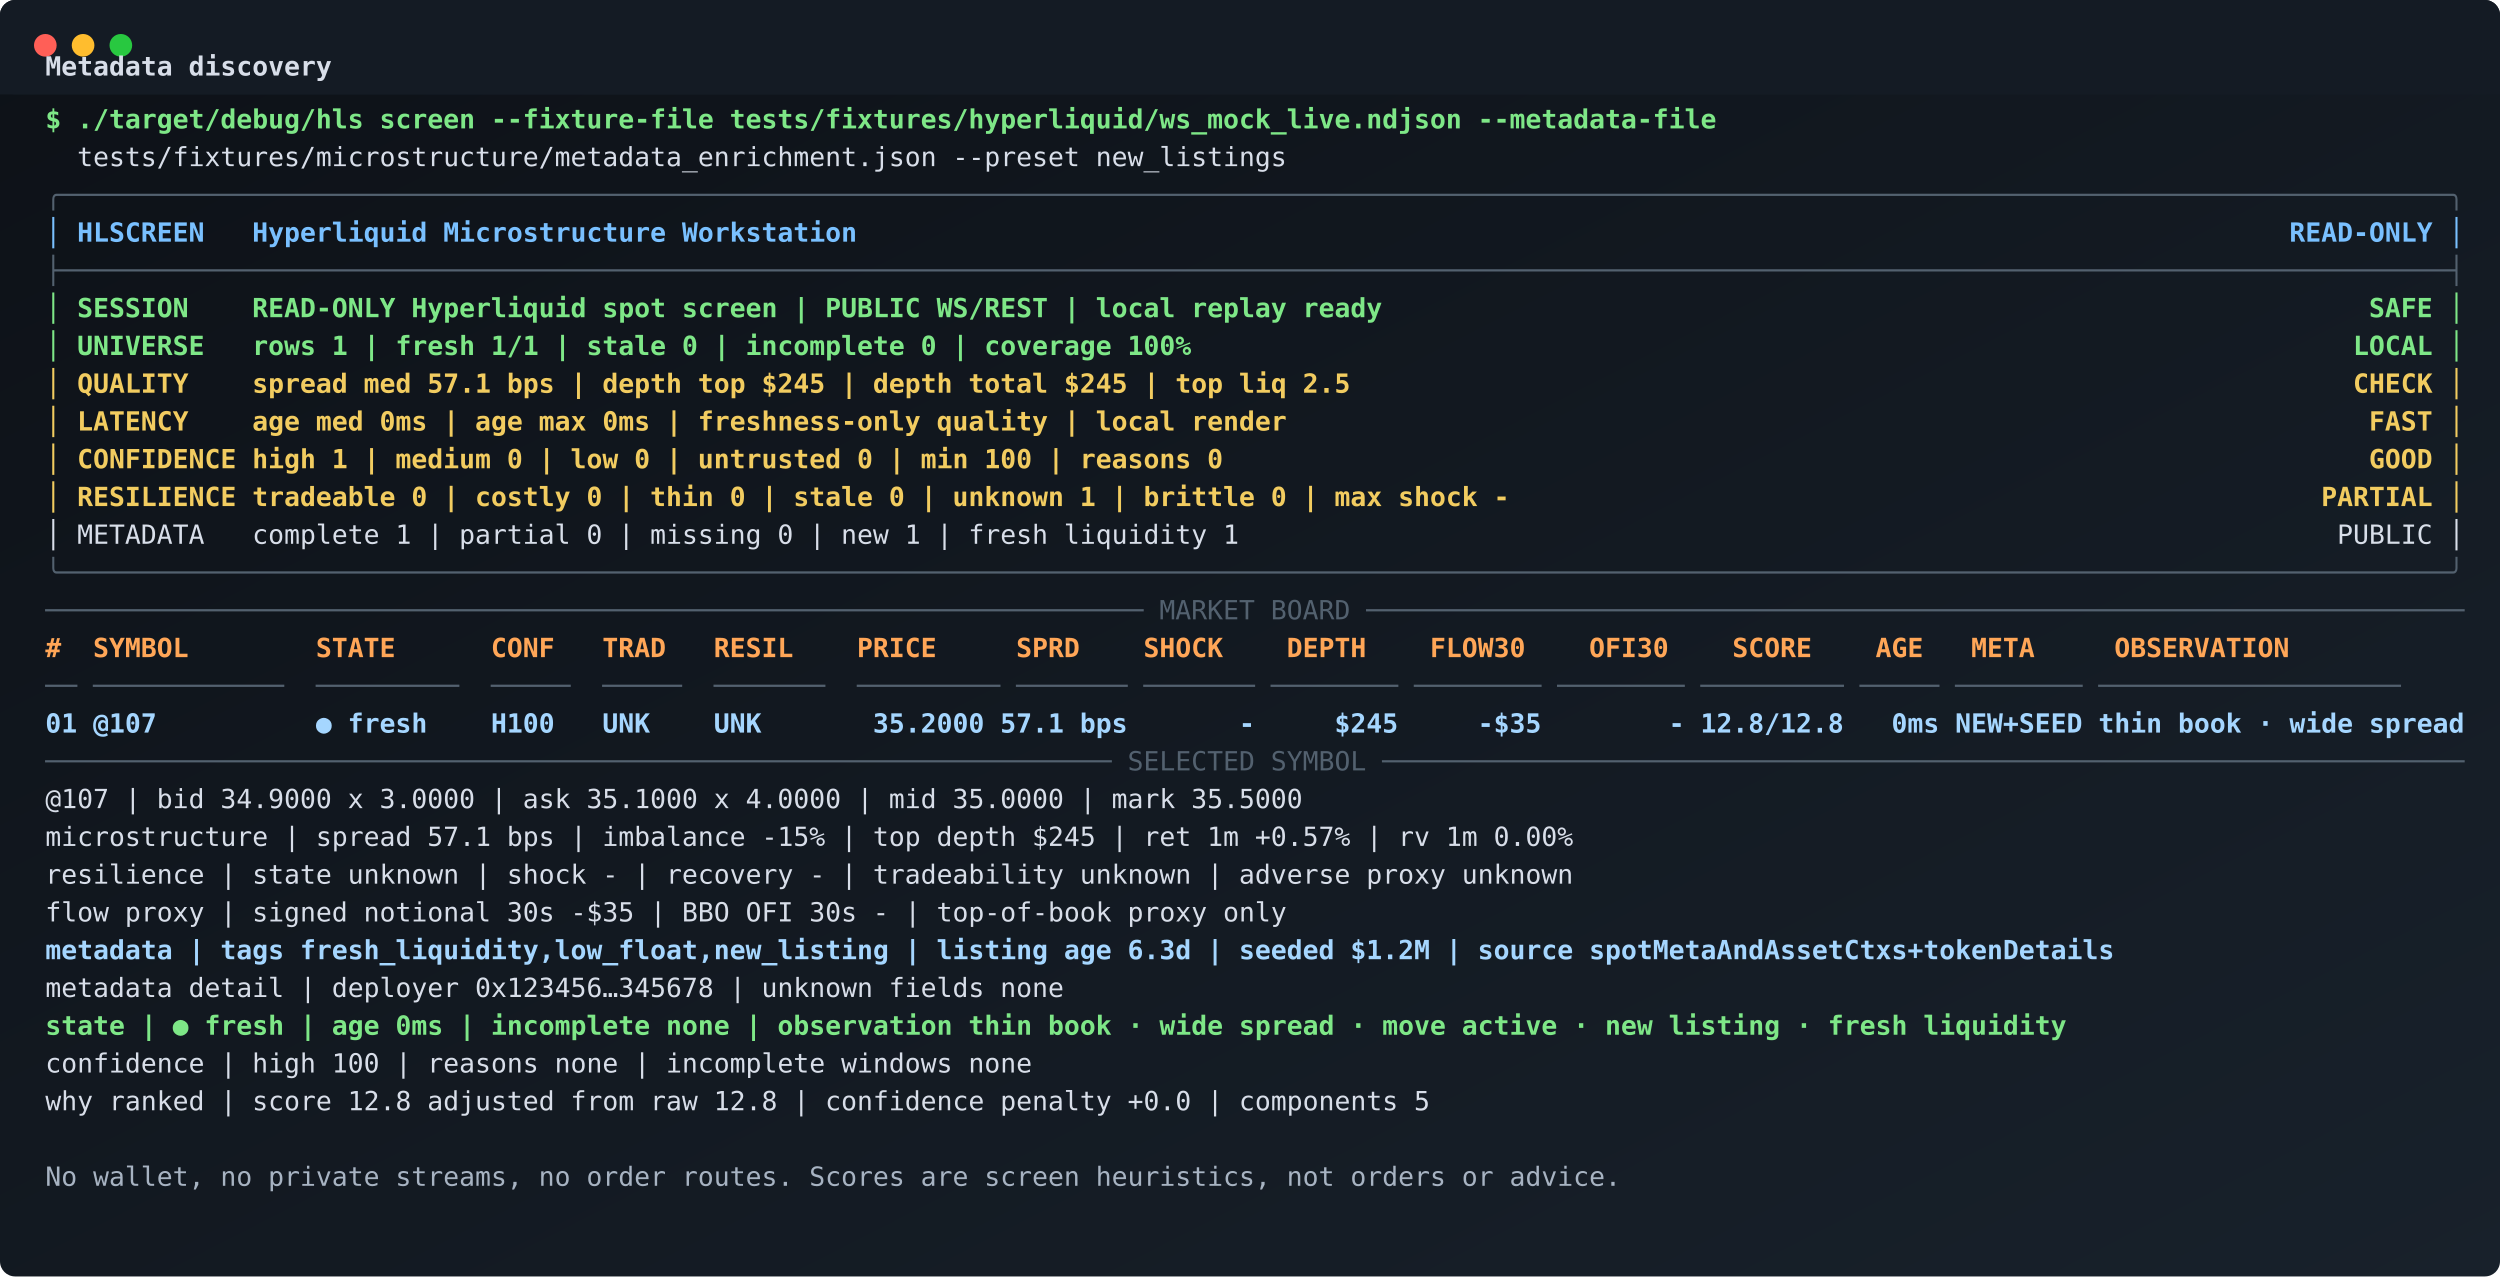
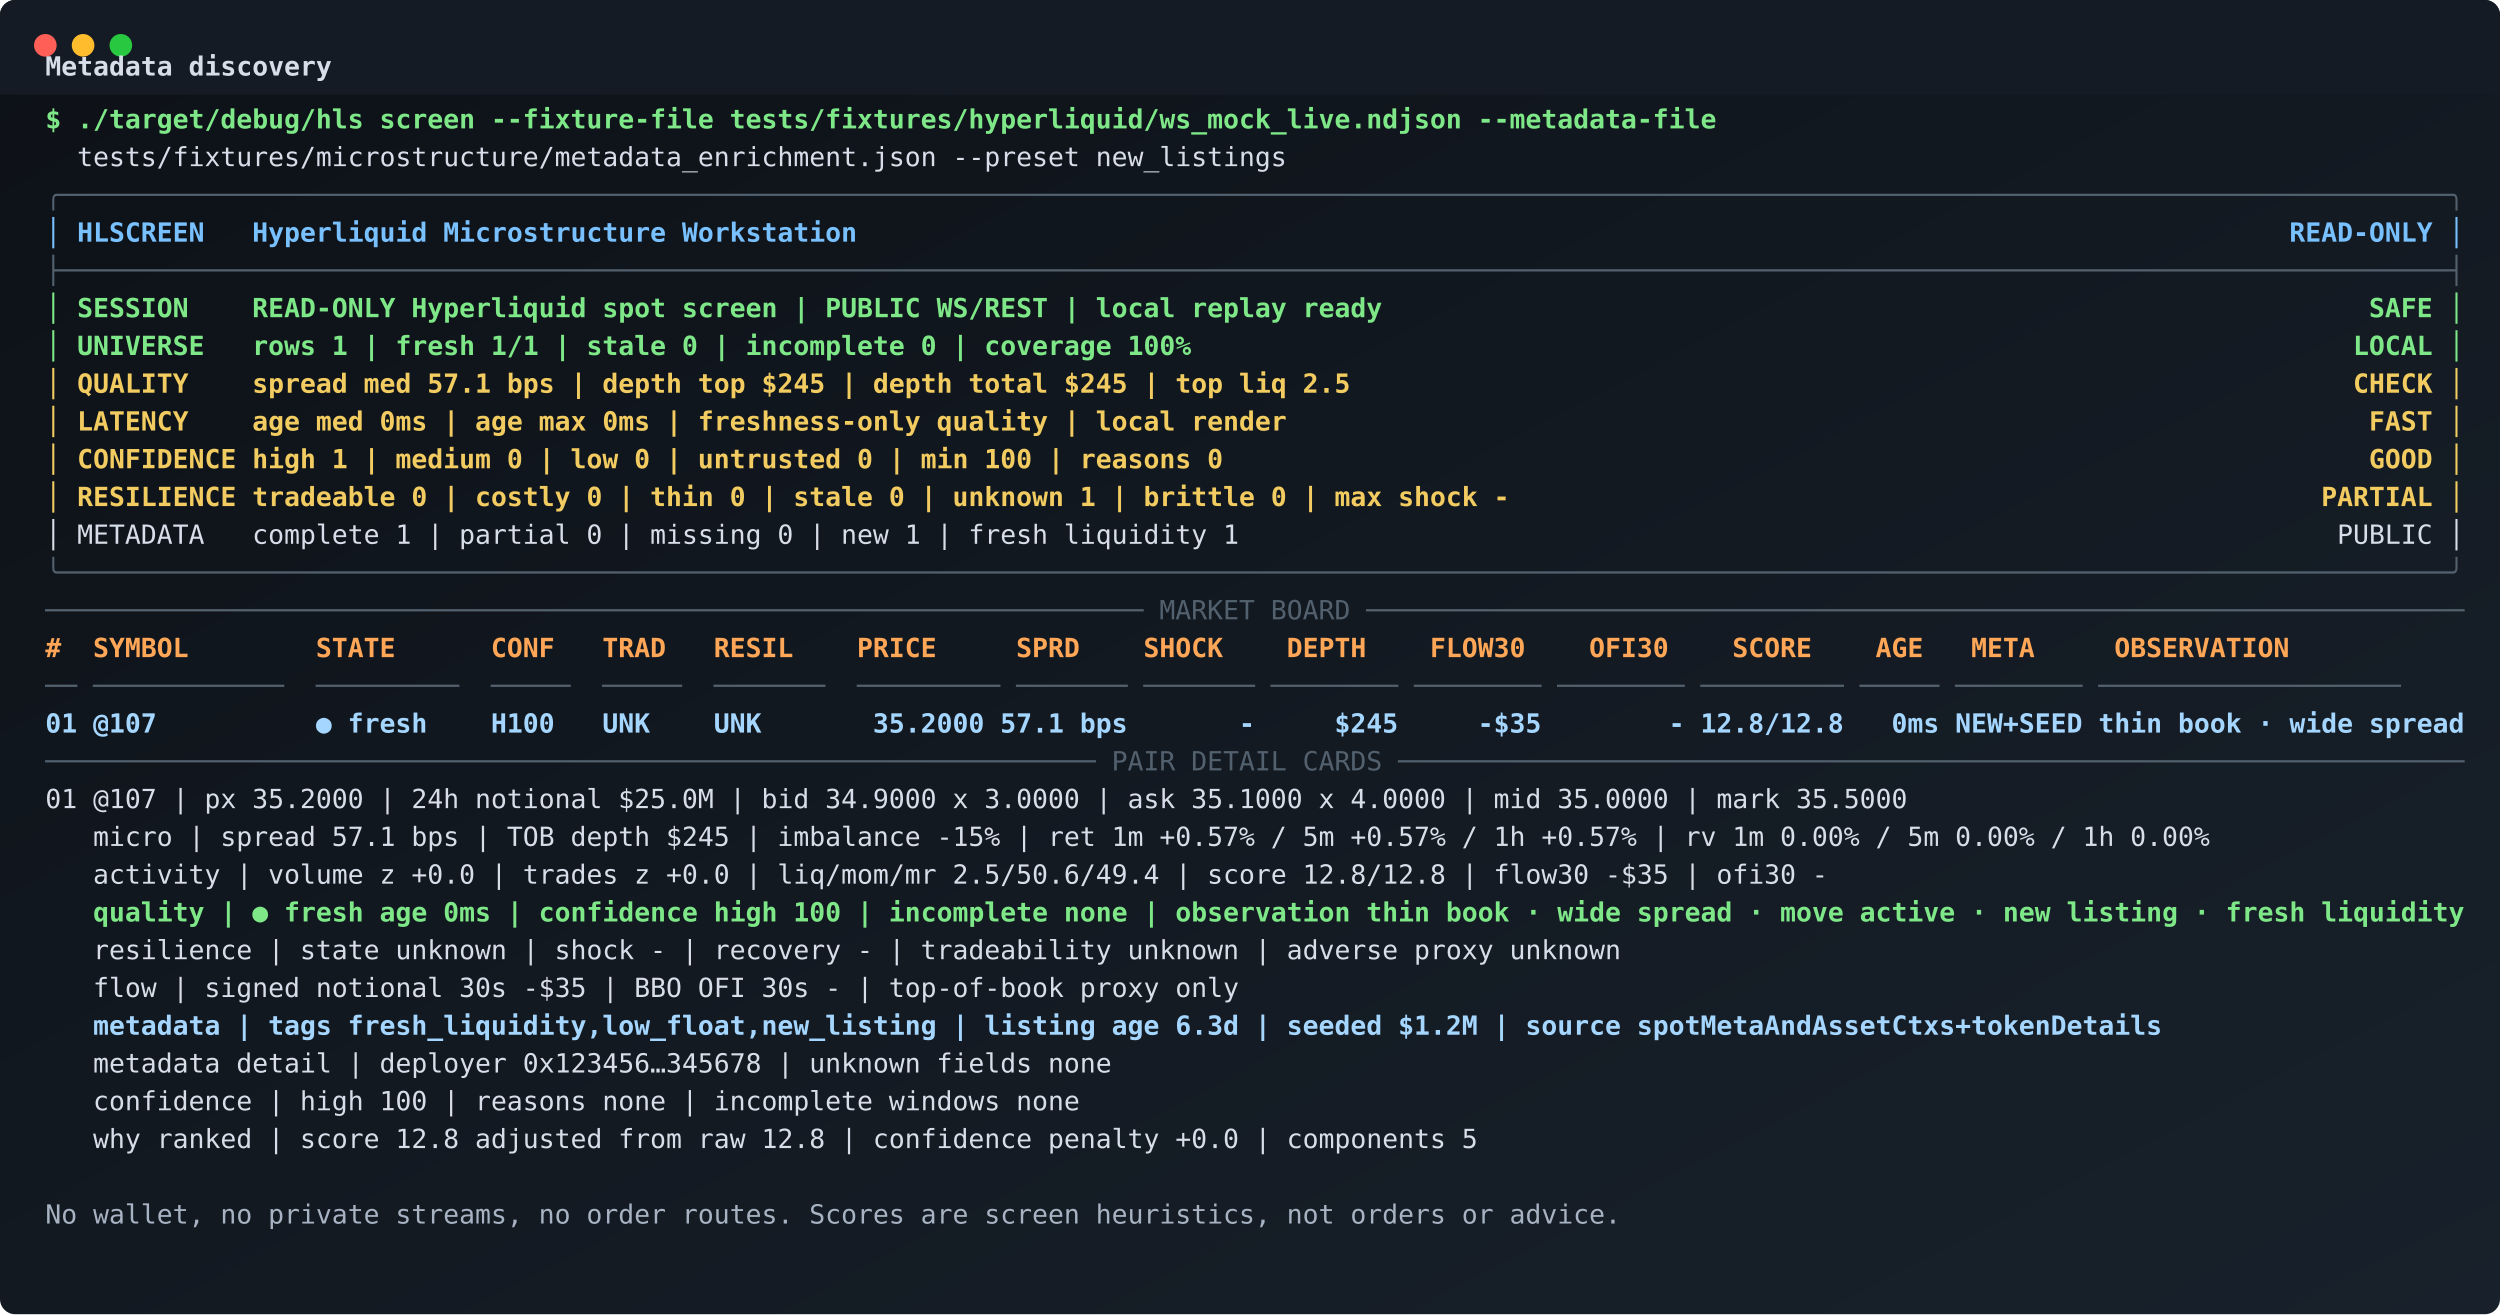
- <svg xmlns="http://www.w3.org/2000/svg" role="img" xml:space="preserve" aria-label="Metadata discovery terminal screenshot" viewBox="0 0 1324 676" width="1324" height="676">
+ <svg xmlns="http://www.w3.org/2000/svg" role="img" xml:space="preserve" aria-label="Metadata discovery terminal screenshot" viewBox="0 0 1324 696" width="1324" height="696">
  <defs>
    <linearGradient id="bg" x1="0" x2="1" y1="0" y2="1">
      <stop offset="0" stop-color="#0d1117" />
      <stop offset="1" stop-color="#18212b" />
    </linearGradient>
  </defs>
-   <rect width="1324" height="676" rx="8" fill="url(#bg)" />
+   <rect width="1324" height="696" rx="8" fill="url(#bg)" />
  <rect x="0" y="0" width="1324" height="50" rx="8" fill="#141b24" />
  <rect x="0" y="42" width="1324" height="8" fill="#141b24" />
  <circle cx="24" cy="24" r="6" fill="#ff5f57" />
  <circle cx="44" cy="24" r="6" fill="#ffbd2e" />
  <circle cx="64" cy="24" r="6" fill="#28c840" />
  <text x="24" y="40" fill="#d8dee9" font-family="ui-monospace, SFMono-Regular, Menlo, Consolas, monospace" font-size="14" font-weight="700">Metadata discovery</text>
  <text x="24" y="68" fill="#7ee787" font-family="ui-monospace, SFMono-Regular, Menlo, Consolas, monospace" font-size="14" font-weight="700">$ ./target/debug/hls screen --fixture-file tests/fixtures/hyperliquid/ws_mock_live.ndjson --metadata-file</text>
  <text x="24" y="88" fill="#d8dee9" font-family="ui-monospace, SFMono-Regular, Menlo, Consolas, monospace" font-size="14" font-weight="400">  tests/fixtures/microstructure/metadata_enrichment.json --preset new_listings</text>
  <text x="24" y="108" fill="#53616f" font-family="ui-monospace, SFMono-Regular, Menlo, Consolas, monospace" font-size="14" font-weight="400">╭──────────────────────────────────────────────────────────────────────────────────────────────────────────────────────────────────────────────────────╮</text>
  <text x="24" y="128" fill="#79c0ff" font-family="ui-monospace, SFMono-Regular, Menlo, Consolas, monospace" font-size="14" font-weight="700">│ HLSCREEN   Hyperliquid Microstructure Workstation                                                                                          READ-ONLY │</text>
  <text x="24" y="148" fill="#53616f" font-family="ui-monospace, SFMono-Regular, Menlo, Consolas, monospace" font-size="14" font-weight="400">├──────────────────────────────────────────────────────────────────────────────────────────────────────────────────────────────────────────────────────┤</text>
  <text x="24" y="168" fill="#7ee787" font-family="ui-monospace, SFMono-Regular, Menlo, Consolas, monospace" font-size="14" font-weight="700">│ SESSION    READ-ONLY Hyperliquid spot screen | PUBLIC WS/REST | local replay ready                                                              SAFE │</text>
  <text x="24" y="188" fill="#7ee787" font-family="ui-monospace, SFMono-Regular, Menlo, Consolas, monospace" font-size="14" font-weight="700">│ UNIVERSE   rows 1 | fresh 1/1 | stale 0 | incomplete 0 | coverage 100%                                                                         LOCAL │</text>
  <text x="24" y="208" fill="#f2cc60" font-family="ui-monospace, SFMono-Regular, Menlo, Consolas, monospace" font-size="14" font-weight="700">│ QUALITY    spread med 57.1 bps | depth top $245 | depth total $245 | top liq 2.5                                                               CHECK │</text>
  <text x="24" y="228" fill="#f2cc60" font-family="ui-monospace, SFMono-Regular, Menlo, Consolas, monospace" font-size="14" font-weight="700">│ LATENCY    age med 0ms | age max 0ms | freshness-only quality | local render                                                                    FAST │</text>
  <text x="24" y="248" fill="#f2cc60" font-family="ui-monospace, SFMono-Regular, Menlo, Consolas, monospace" font-size="14" font-weight="700">│ CONFIDENCE high 1 | medium 0 | low 0 | untrusted 0 | min 100 | reasons 0                                                                        GOOD │</text>
  <text x="24" y="268" fill="#f2cc60" font-family="ui-monospace, SFMono-Regular, Menlo, Consolas, monospace" font-size="14" font-weight="700">│ RESILIENCE tradeable 0 | costly 0 | thin 0 | stale 0 | unknown 1 | brittle 0 | max shock -                                                   PARTIAL │</text>
  <text x="24" y="288" fill="#d8dee9" font-family="ui-monospace, SFMono-Regular, Menlo, Consolas, monospace" font-size="14" font-weight="400">│ METADATA   complete 1 | partial 0 | missing 0 | new 1 | fresh liquidity 1                                                                     PUBLIC │</text>
  <text x="24" y="308" fill="#53616f" font-family="ui-monospace, SFMono-Regular, Menlo, Consolas, monospace" font-size="14" font-weight="400">╰──────────────────────────────────────────────────────────────────────────────────────────────────────────────────────────────────────────────────────╯</text>
  <text x="24" y="328" fill="#53616f" font-family="ui-monospace, SFMono-Regular, Menlo, Consolas, monospace" font-size="14" font-weight="400">───────────────────────────────────────────────────────────────────── MARKET BOARD ─────────────────────────────────────────────────────────────────────</text>
  <text x="24" y="348" fill="#ffa657" font-family="ui-monospace, SFMono-Regular, Menlo, Consolas, monospace" font-size="14" font-weight="700">#  SYMBOL        STATE      CONF   TRAD   RESIL    PRICE     SPRD    SHOCK    DEPTH    FLOW30    OFI30    SCORE    AGE   META     OBSERVATION</text>
  <text x="24" y="368" fill="#53616f" font-family="ui-monospace, SFMono-Regular, Menlo, Consolas, monospace" font-size="14" font-weight="400">── ────────────  ─────────  ─────  ─────  ───────  ───────── ─────── ─────── ──────── ──────── ──────── ───────── ───── ──────── ───────────────────</text>
  <text x="24" y="388" fill="#a5d6ff" font-family="ui-monospace, SFMono-Regular, Menlo, Consolas, monospace" font-size="14" font-weight="600">01 @107          ● fresh    H100   UNK    UNK       35.2000 57.1 bps       -     $245     -$35        - 12.8/12.8   0ms NEW+SEED thin book · wide spread</text>
-   <text x="24" y="408" fill="#53616f" font-family="ui-monospace, SFMono-Regular, Menlo, Consolas, monospace" font-size="14" font-weight="400">─────────────────────────────────────────────────────────────────── SELECTED SYMBOL ────────────────────────────────────────────────────────────────────</text>
-   <text x="24" y="428" fill="#d8dee9" font-family="ui-monospace, SFMono-Regular, Menlo, Consolas, monospace" font-size="14" font-weight="400">@107 | bid 34.9000 x 3.0000 | ask 35.1000 x 4.0000 | mid 35.0000 | mark 35.5000</text>
-   <text x="24" y="448" fill="#d8dee9" font-family="ui-monospace, SFMono-Regular, Menlo, Consolas, monospace" font-size="14" font-weight="400">microstructure | spread 57.1 bps | imbalance -15% | top depth $245 | ret 1m +0.57% | rv 1m 0.00%</text>
-   <text x="24" y="468" fill="#d8dee9" font-family="ui-monospace, SFMono-Regular, Menlo, Consolas, monospace" font-size="14" font-weight="400">resilience | state unknown | shock - | recovery - | tradeability unknown | adverse proxy unknown</text>
-   <text x="24" y="488" fill="#d8dee9" font-family="ui-monospace, SFMono-Regular, Menlo, Consolas, monospace" font-size="14" font-weight="400">flow proxy | signed notional 30s -$35 | BBO OFI 30s - | top-of-book proxy only</text>
-   <text x="24" y="508" fill="#a5d6ff" font-family="ui-monospace, SFMono-Regular, Menlo, Consolas, monospace" font-size="14" font-weight="600">metadata | tags fresh_liquidity,low_float,new_listing | listing age 6.3d | seeded $1.2M | source spotMetaAndAssetCtxs+tokenDetails</text>
-   <text x="24" y="528" fill="#d8dee9" font-family="ui-monospace, SFMono-Regular, Menlo, Consolas, monospace" font-size="14" font-weight="400">metadata detail | deployer 0x123456…345678 | unknown fields none</text>
-   <text x="24" y="548" fill="#7ee787" font-family="ui-monospace, SFMono-Regular, Menlo, Consolas, monospace" font-size="14" font-weight="600">state | ● fresh | age 0ms | incomplete none | observation thin book · wide spread · move active · new listing · fresh liquidity</text>
-   <text x="24" y="568" fill="#d8dee9" font-family="ui-monospace, SFMono-Regular, Menlo, Consolas, monospace" font-size="14" font-weight="400">confidence | high 100 | reasons none | incomplete windows none</text>
-   <text x="24" y="588" fill="#d8dee9" font-family="ui-monospace, SFMono-Regular, Menlo, Consolas, monospace" font-size="14" font-weight="400">why ranked | score 12.8 adjusted from raw 12.8 | confidence penalty +0.0 | components 5</text>
-   <text x="24" y="608" fill="#d8dee9" font-family="ui-monospace, SFMono-Regular, Menlo, Consolas, monospace" font-size="14" font-weight="400" />
-   <text x="24" y="628" fill="#a7b3c2" font-family="ui-monospace, SFMono-Regular, Menlo, Consolas, monospace" font-size="14" font-weight="400">No wallet, no private streams, no order routes. Scores are screen heuristics, not orders or advice.</text>
+   <text x="24" y="408" fill="#53616f" font-family="ui-monospace, SFMono-Regular, Menlo, Consolas, monospace" font-size="14" font-weight="400">────────────────────────────────────────────────────────────────── PAIR DETAIL CARDS ───────────────────────────────────────────────────────────────────</text>
+   <text x="24" y="428" fill="#d8dee9" font-family="ui-monospace, SFMono-Regular, Menlo, Consolas, monospace" font-size="14" font-weight="400">01 @107 | px 35.2000 | 24h notional $25.0M | bid 34.9000 x 3.0000 | ask 35.1000 x 4.0000 | mid 35.0000 | mark 35.5000</text>
+   <text x="24" y="448" fill="#d8dee9" font-family="ui-monospace, SFMono-Regular, Menlo, Consolas, monospace" font-size="14" font-weight="400">   micro | spread 57.1 bps | TOB depth $245 | imbalance -15% | ret 1m +0.57% / 5m +0.57% / 1h +0.57% | rv 1m 0.00% / 5m 0.00% / 1h 0.00%</text>
+   <text x="24" y="468" fill="#d8dee9" font-family="ui-monospace, SFMono-Regular, Menlo, Consolas, monospace" font-size="14" font-weight="400">   activity | volume z +0.0 | trades z +0.0 | liq/mom/mr 2.5/50.6/49.4 | score 12.8/12.8 | flow30 -$35 | ofi30 -</text>
+   <text x="24" y="488" fill="#7ee787" font-family="ui-monospace, SFMono-Regular, Menlo, Consolas, monospace" font-size="14" font-weight="600">   quality | ● fresh age 0ms | confidence high 100 | incomplete none | observation thin book · wide spread · move active · new listing · fresh liquidity</text>
+   <text x="24" y="508" fill="#d8dee9" font-family="ui-monospace, SFMono-Regular, Menlo, Consolas, monospace" font-size="14" font-weight="400">   resilience | state unknown | shock - | recovery - | tradeability unknown | adverse proxy unknown</text>
+   <text x="24" y="528" fill="#d8dee9" font-family="ui-monospace, SFMono-Regular, Menlo, Consolas, monospace" font-size="14" font-weight="400">   flow | signed notional 30s -$35 | BBO OFI 30s - | top-of-book proxy only</text>
+   <text x="24" y="548" fill="#a5d6ff" font-family="ui-monospace, SFMono-Regular, Menlo, Consolas, monospace" font-size="14" font-weight="600">   metadata | tags fresh_liquidity,low_float,new_listing | listing age 6.3d | seeded $1.2M | source spotMetaAndAssetCtxs+tokenDetails</text>
+   <text x="24" y="568" fill="#d8dee9" font-family="ui-monospace, SFMono-Regular, Menlo, Consolas, monospace" font-size="14" font-weight="400">   metadata detail | deployer 0x123456…345678 | unknown fields none</text>
+   <text x="24" y="588" fill="#d8dee9" font-family="ui-monospace, SFMono-Regular, Menlo, Consolas, monospace" font-size="14" font-weight="400">   confidence | high 100 | reasons none | incomplete windows none</text>
+   <text x="24" y="608" fill="#d8dee9" font-family="ui-monospace, SFMono-Regular, Menlo, Consolas, monospace" font-size="14" font-weight="400">   why ranked | score 12.8 adjusted from raw 12.8 | confidence penalty +0.0 | components 5</text>
+   <text x="24" y="628" fill="#d8dee9" font-family="ui-monospace, SFMono-Regular, Menlo, Consolas, monospace" font-size="14" font-weight="400" />
+   <text x="24" y="648" fill="#a7b3c2" font-family="ui-monospace, SFMono-Regular, Menlo, Consolas, monospace" font-size="14" font-weight="400">No wallet, no private streams, no order routes. Scores are screen heuristics, not orders or advice.</text>
</svg>
